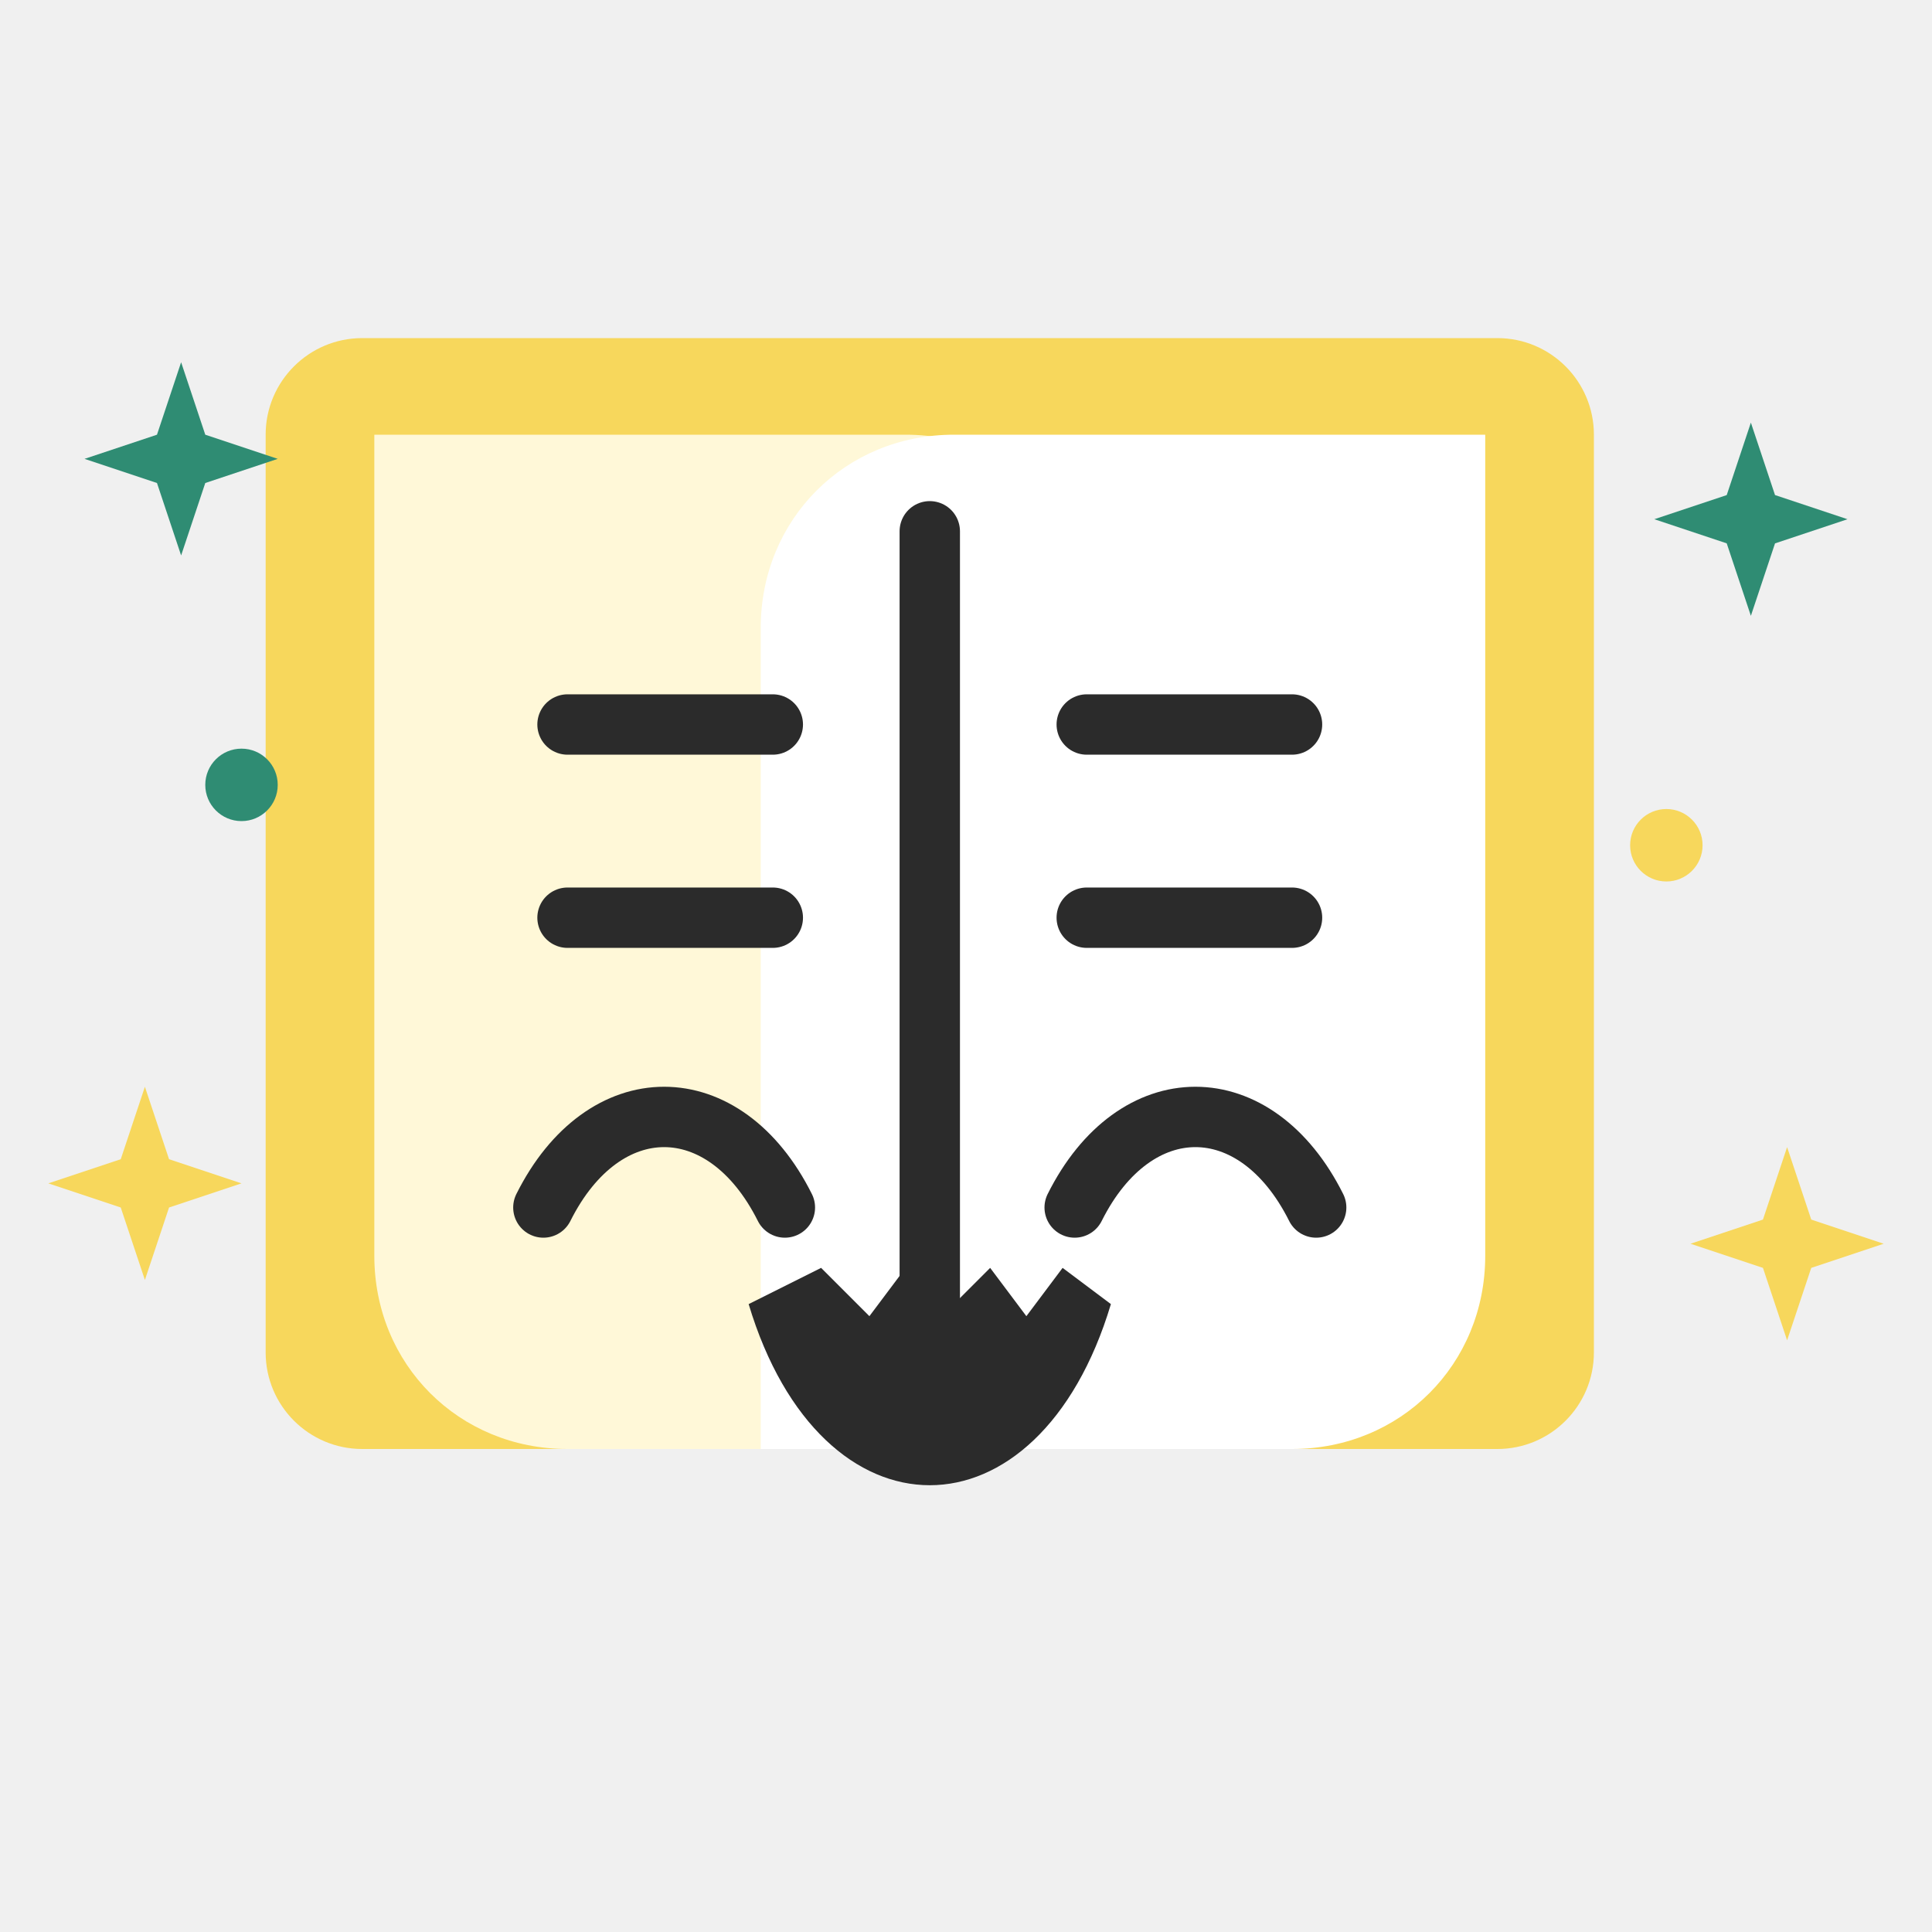
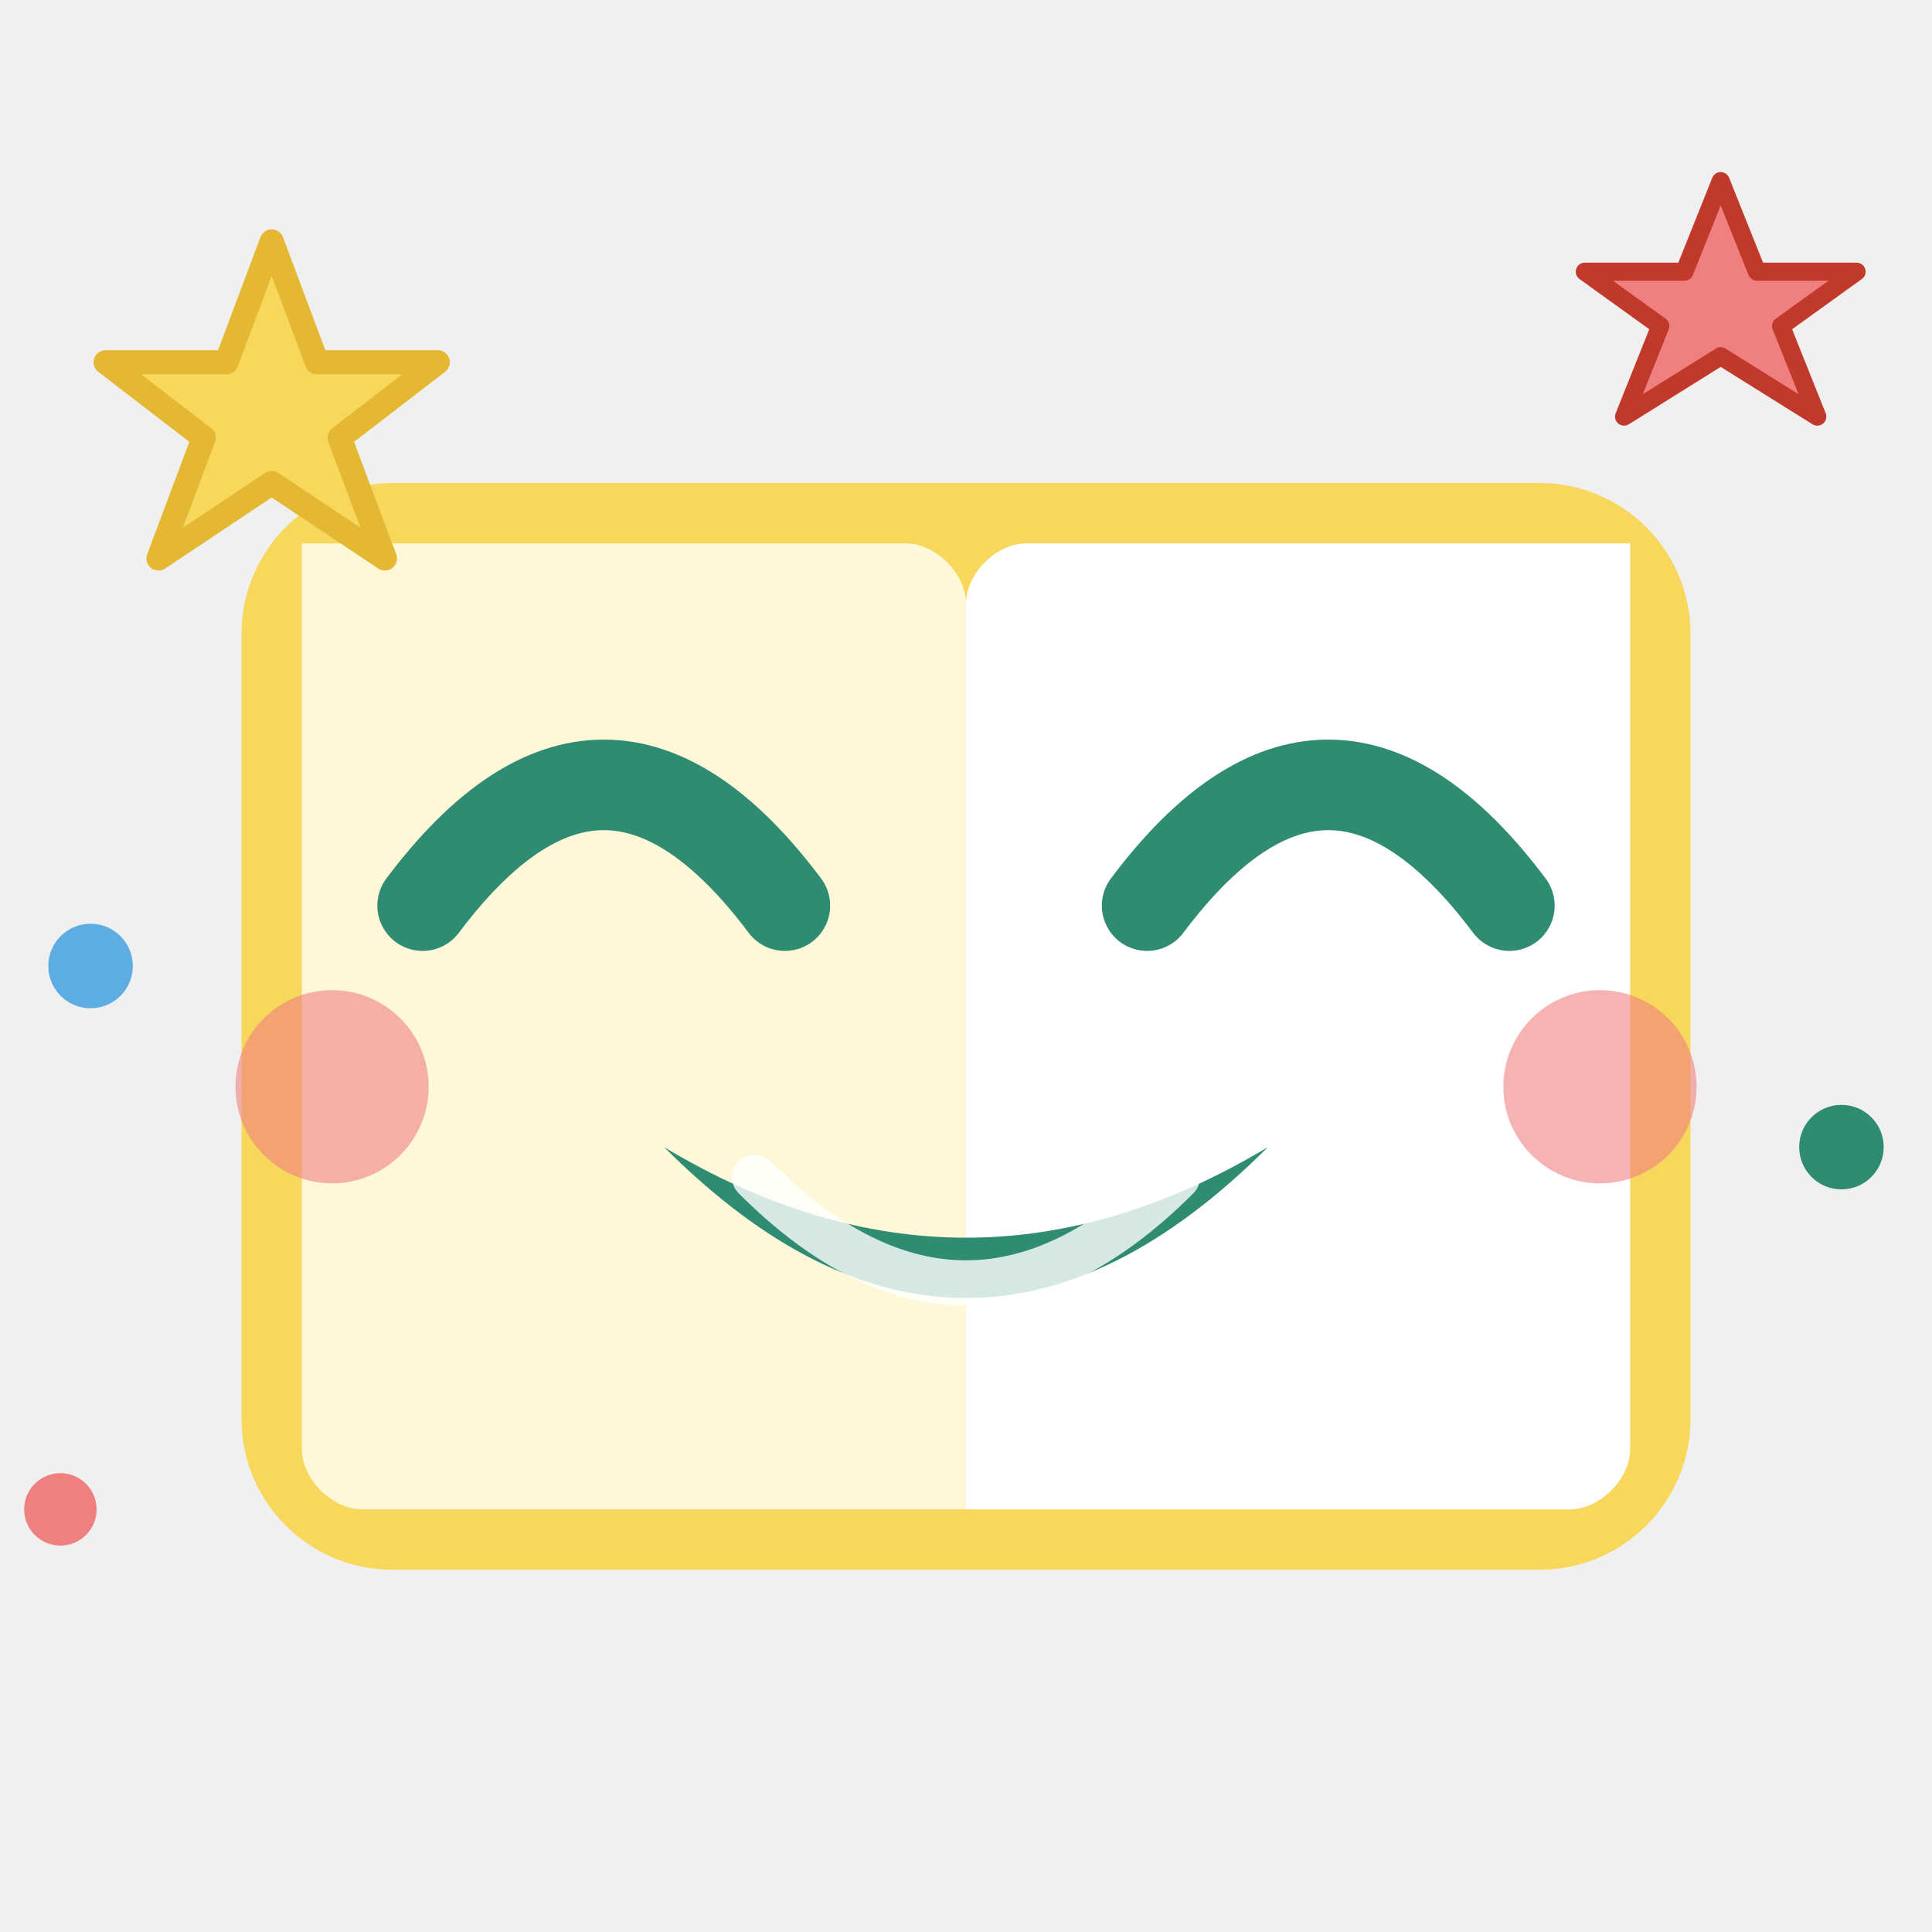
- <svg xmlns="http://www.w3.org/2000/svg" width="160" height="160" viewBox="0 0 160 160" fill="none">
-   <rect x="22" y="28" width="110" height="92" rx="8" fill="#F7D75C" />
-   <path d="M31 36H75C84 36 91 43 91 52V120H47C38 120 31 113 31 104V36Z" fill="#FFF8D8" />
-   <path d="M123 36H79C70 36 63 43 63 52V120H107C116 120 123 113 123 104V36Z" fill="#FFFFFF" />
-   <path d="M77 44V120" stroke="#2B2B2B" stroke-width="5" stroke-linecap="round" />
-   <path d="M47 60H64M47 76H64M90 60H107M90 76H107" stroke="#2B2B2B" stroke-width="5" stroke-linecap="round" />
-   <path d="M45 100C50 90 60 90 65 100" stroke="#2B2B2B" stroke-width="5" stroke-linecap="round" fill="none" />
-   <path d="M89 100C94 90 104 90 109 100" stroke="#2B2B2B" stroke-width="5" stroke-linecap="round" fill="none" />
-   <path d="M62 108 C68 128 86 128 92 108 L88 105 L85 109 L82 105 L78 109 L75 105 L72 109 L68 105 Z" fill="#2B2B2B" />
-   <path d="M15 30 L17 36 L23 38 L17 40 L15 46 L13 40 L7 38 L13 36 Z" fill="#2F8C73" />
-   <path d="M145 35 L147 41 L153 43 L147 45 L145 51 L143 45 L137 43 L143 41 Z" fill="#2F8C73" />
-   <path d="M148 95 L150 101 L156 103 L150 105 L148 111 L146 105 L140 103 L146 101 Z" fill="#F7D75C" />
-   <path d="M12 90 L14 96 L20 98 L14 100 L12 106 L10 100 L4 98 L10 96 Z" fill="#F7D75C" />
-   <circle cx="138" cy="70" r="3" fill="#F7D75C" />
-   <circle cx="20" cy="65" r="3" fill="#2F8C73" />
+ <svg xmlns="http://www.w3.org/2000/svg" viewBox="0 0 64 64" fill="none" preserveAspectRatio="xMidYMid meet" aria-hidden="true">
+   <rect x="8" y="16" width="48" height="36" rx="5" fill="#F7D75C" />
+   <path d="M10 18H30C31 18 32 19 32 20V50H12C11 50 10 49 10 48V18Z" fill="#FFF8D8" />
+   <path d="M54 18H34C33 18 32 19 32 20V50H52C53 50 54 49 54 48V18Z" fill="#FFFFFF" />
+   <path d="M14 30Q20 22 26 30" stroke="#2F8C73" stroke-width="3" stroke-linecap="round" fill="none" />
+   <path d="M38 30Q44 22 50 30" stroke="#2F8C73" stroke-width="3" stroke-linecap="round" fill="none" />
+   <path d="M22 38Q32 48 42 38Q32 44 22 38Z" fill="#2F8C73" />
+   <path d="M25 39Q32 46 39 39" stroke="#FFFFFF" stroke-width="1.5" stroke-linecap="round" fill="none" opacity="0.8" />
+   <circle cx="11" cy="36" r="3.2" fill="#F08080" opacity="0.6" />
+   <circle cx="53" cy="36" r="3.2" fill="#F08080" opacity="0.6" />
+   <path d="M9 8L10.5 12L14.5 12L11.25 14.5L12.75 18.5L9 16L5.25 18.5L6.75 14.5L3.5 12L7.5 12Z" fill="#F7D75C" stroke="#E5B834" stroke-width="0.8" stroke-linejoin="round" />
+   <path d="M57 6L58.2 9L61.5 9L59 10.8L60.2 13.8L57 11.8L53.8 13.8L55 10.8L52.5 9L55.8 9Z" fill="#F08080" stroke="#C0392B" stroke-width="0.6" stroke-linejoin="round" />
+   <circle cx="3" cy="32" r="1.4" fill="#5DADE2" />
+   <circle cx="61" cy="38" r="1.4" fill="#2F8C73" />
+   <circle cx="2" cy="50" r="1.2" fill="#F08080" />
</svg>
